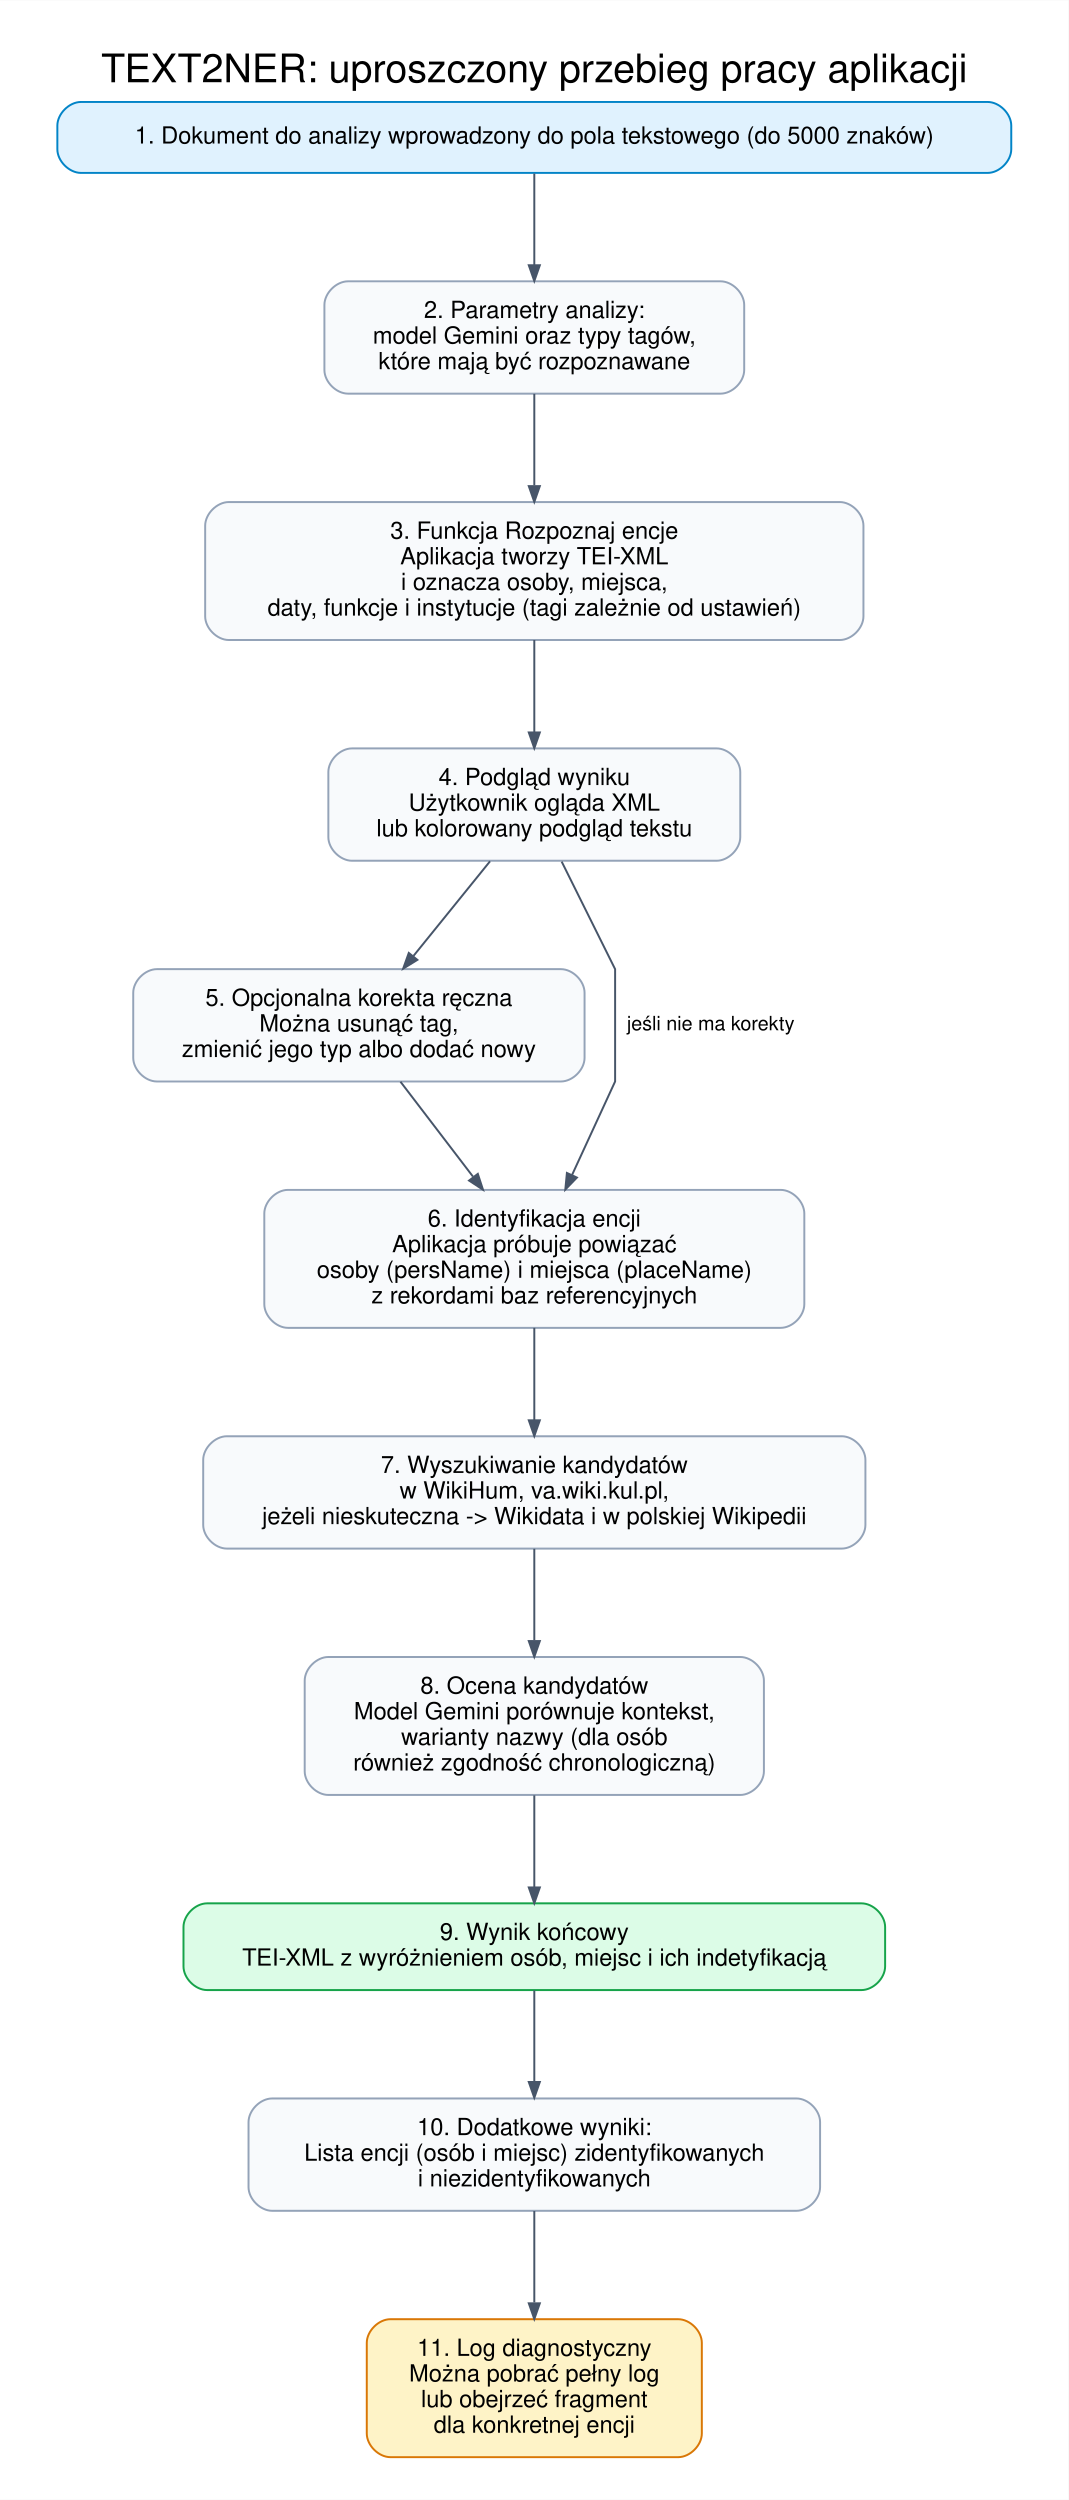
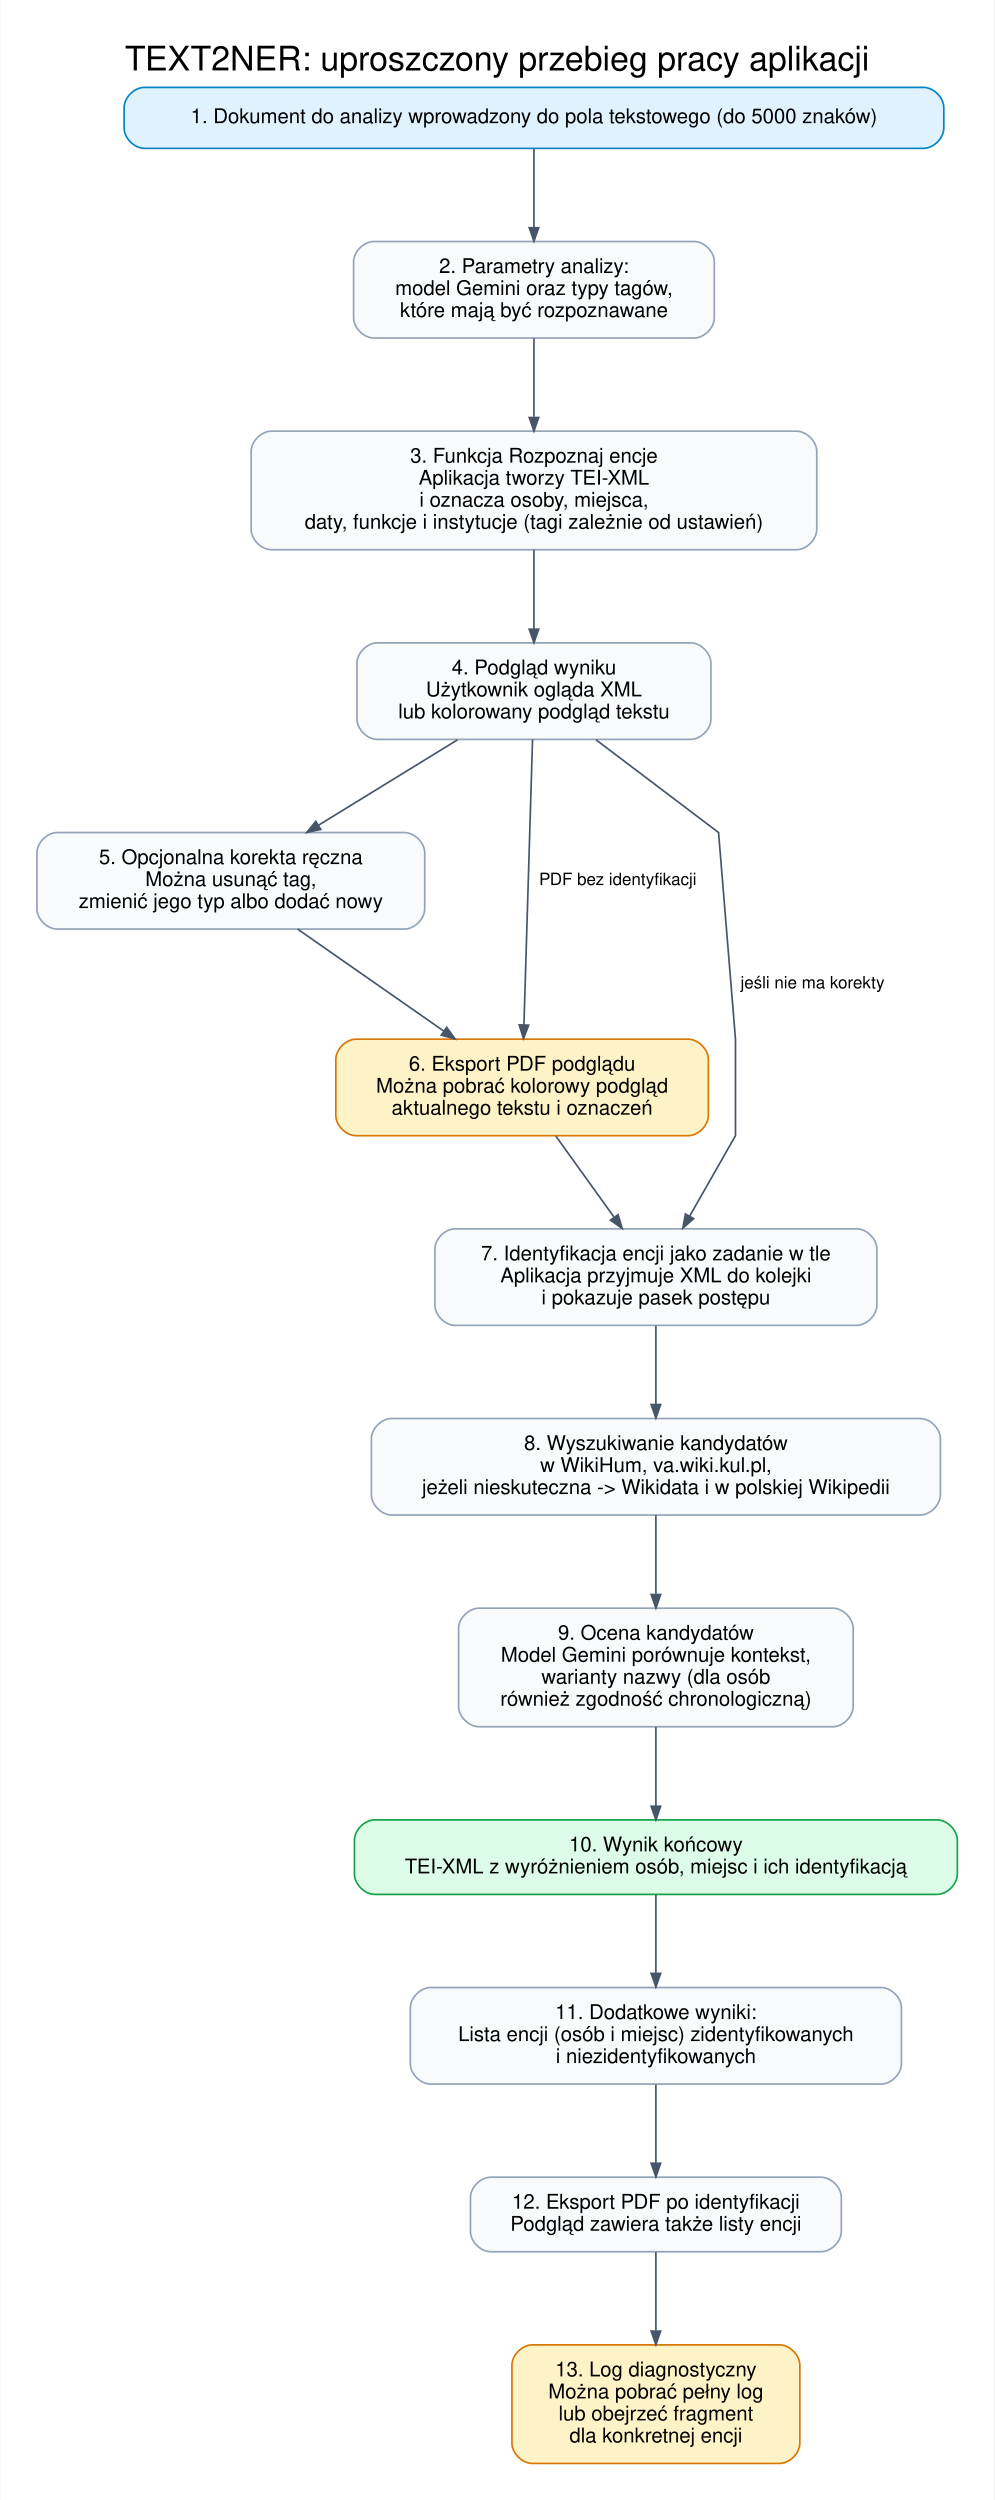
- <svg xmlns="http://www.w3.org/2000/svg" width="542pt" height="1268pt" viewBox="0.00 0.00 542.20 1268.20">
-   <g id="graph0" class="graph" transform="scale(1 1) rotate(0) translate(21.6 1246.6)">
-     <polygon fill="white" stroke="transparent" points="-21.6,21.6 -21.6,-1246.6 520.6,-1246.6 520.6,21.6 -21.6,21.6" />
-     <text text-anchor="middle" x="249.5" y="-1205" font-family="Helvetica,sans-Serif" font-size="20.00">TEXT2NER: uproszczony przebieg pracy aplikacji</text>
+ <svg xmlns="http://www.w3.org/2000/svg" width="587pt" height="1476pt" viewBox="0.00 0.00 586.70 1476.20">
+   <g id="graph0" class="graph" transform="scale(1 1) rotate(0) translate(21.6 1454.6)">
+     <polygon fill="white" stroke="transparent" points="-21.6,21.6 -21.6,-1454.6 565.1,-1454.6 565.1,21.6 -21.6,21.6" />
+     <text text-anchor="middle" x="271.75" y="-1413" font-family="Helvetica,sans-Serif" font-size="20.00">TEXT2NER: uproszczony przebieg pracy aplikacji</text>
    <g id="node1" class="node">
-       <path fill="#e0f2fe" stroke="#0284c7" d="M479.5,-1195C479.5,-1195 19.5,-1195 19.5,-1195 13.5,-1195 7.5,-1189 7.5,-1183 7.5,-1183 7.5,-1171 7.5,-1171 7.5,-1165 13.5,-1159 19.5,-1159 19.5,-1159 479.5,-1159 479.5,-1159 485.5,-1159 491.5,-1165 491.5,-1171 491.5,-1171 491.5,-1183 491.5,-1183 491.5,-1189 485.5,-1195 479.5,-1195" />
-       <text text-anchor="middle" x="249.5" y="-1173.9" font-family="Helvetica,sans-Serif" font-size="12.00">1. Dokument do analizy wprowadzony do pola tekstowego (do 5000 znaków)</text>
+       <path fill="#e0f2fe" stroke="#0284c7" d="M523.5,-1403C523.5,-1403 63.5,-1403 63.5,-1403 57.5,-1403 51.5,-1397 51.5,-1391 51.5,-1391 51.5,-1379 51.5,-1379 51.5,-1373 57.5,-1367 63.5,-1367 63.5,-1367 523.5,-1367 523.5,-1367 529.5,-1367 535.5,-1373 535.5,-1379 535.5,-1379 535.5,-1391 535.5,-1391 535.5,-1397 529.5,-1403 523.5,-1403" />
+       <text text-anchor="middle" x="293.5" y="-1381.9" font-family="Helvetica,sans-Serif" font-size="12.00">1. Dokument do analizy wprowadzony do pola tekstowego (do 5000 znaków)</text>
    </g>
    <g id="node2" class="node">
-       <path fill="#f8fafc" stroke="#94a3b8" d="M344,-1104C344,-1104 155,-1104 155,-1104 149,-1104 143,-1098 143,-1092 143,-1092 143,-1059 143,-1059 143,-1053 149,-1047 155,-1047 155,-1047 344,-1047 344,-1047 350,-1047 356,-1053 356,-1059 356,-1059 356,-1092 356,-1092 356,-1098 350,-1104 344,-1104" />
-       <text text-anchor="middle" x="249.5" y="-1085.4" font-family="Helvetica,sans-Serif" font-size="12.00">2. Parametry analizy:</text>
-       <text text-anchor="middle" x="249.5" y="-1072.4" font-family="Helvetica,sans-Serif" font-size="12.00">model Gemini oraz typy tagów,</text>
-       <text text-anchor="middle" x="249.5" y="-1059.4" font-family="Helvetica,sans-Serif" font-size="12.00">które mają być rozpoznawane</text>
+       <path fill="#f8fafc" stroke="#94a3b8" d="M388,-1312C388,-1312 199,-1312 199,-1312 193,-1312 187,-1306 187,-1300 187,-1300 187,-1267 187,-1267 187,-1261 193,-1255 199,-1255 199,-1255 388,-1255 388,-1255 394,-1255 400,-1261 400,-1267 400,-1267 400,-1300 400,-1300 400,-1306 394,-1312 388,-1312" />
+       <text text-anchor="middle" x="293.5" y="-1293.4" font-family="Helvetica,sans-Serif" font-size="12.00">2. Parametry analizy:</text>
+       <text text-anchor="middle" x="293.5" y="-1280.4" font-family="Helvetica,sans-Serif" font-size="12.00">model Gemini oraz typy tagów,</text>
+       <text text-anchor="middle" x="293.5" y="-1267.4" font-family="Helvetica,sans-Serif" font-size="12.00">które mają być rozpoznawane</text>
    </g>
    <g id="edge1" class="edge">
-       <path fill="none" stroke="#475569" d="M249.5,-1158.67C249.5,-1145.87 249.5,-1127.99 249.5,-1112.18" />
-       <polygon fill="#475569" stroke="#475569" points="252.3,-1112.14 249.5,-1104.14 246.7,-1112.14 252.3,-1112.14" />
+       <path fill="none" stroke="#475569" d="M293.5,-1366.67C293.5,-1353.87 293.5,-1335.99 293.5,-1320.18" />
+       <polygon fill="#475569" stroke="#475569" points="296.3,-1320.14 293.5,-1312.14 290.7,-1320.14 296.3,-1320.14" />
    </g>
    <g id="node3" class="node">
-       <path fill="#f8fafc" stroke="#94a3b8" d="M404.5,-992C404.5,-992 94.5,-992 94.5,-992 88.5,-992 82.5,-986 82.5,-980 82.5,-980 82.5,-934 82.5,-934 82.5,-928 88.5,-922 94.5,-922 94.5,-922 404.5,-922 404.5,-922 410.5,-922 416.5,-928 416.5,-934 416.5,-934 416.5,-980 416.5,-980 416.5,-986 410.5,-992 404.5,-992" />
-       <text text-anchor="middle" x="249.5" y="-973.4" font-family="Helvetica,sans-Serif" font-size="12.00">3. Funkcja Rozpoznaj encje</text>
-       <text text-anchor="middle" x="249.5" y="-960.4" font-family="Helvetica,sans-Serif" font-size="12.00">Aplikacja tworzy TEI-XML</text>
-       <text text-anchor="middle" x="249.5" y="-947.4" font-family="Helvetica,sans-Serif" font-size="12.00">i oznacza osoby, miejsca,</text>
-       <text text-anchor="middle" x="249.5" y="-934.4" font-family="Helvetica,sans-Serif" font-size="12.00">daty, funkcje i instytucje (tagi zależnie od ustawień)</text>
+       <path fill="#f8fafc" stroke="#94a3b8" d="M448.5,-1200C448.5,-1200 138.5,-1200 138.5,-1200 132.5,-1200 126.5,-1194 126.5,-1188 126.5,-1188 126.5,-1142 126.5,-1142 126.5,-1136 132.5,-1130 138.5,-1130 138.5,-1130 448.5,-1130 448.5,-1130 454.5,-1130 460.5,-1136 460.5,-1142 460.5,-1142 460.5,-1188 460.5,-1188 460.5,-1194 454.5,-1200 448.5,-1200" />
+       <text text-anchor="middle" x="293.5" y="-1181.4" font-family="Helvetica,sans-Serif" font-size="12.00">3. Funkcja Rozpoznaj encje</text>
+       <text text-anchor="middle" x="293.5" y="-1168.4" font-family="Helvetica,sans-Serif" font-size="12.00">Aplikacja tworzy TEI-XML</text>
+       <text text-anchor="middle" x="293.5" y="-1155.4" font-family="Helvetica,sans-Serif" font-size="12.00">i oznacza osoby, miejsca,</text>
+       <text text-anchor="middle" x="293.5" y="-1142.4" font-family="Helvetica,sans-Serif" font-size="12.00">daty, funkcje i instytucje (tagi zależnie od ustawień)</text>
    </g>
    <g id="edge2" class="edge">
-       <path fill="none" stroke="#475569" d="M249.5,-1046.89C249.5,-1033.04 249.5,-1015.95 249.5,-1000.48" />
-       <polygon fill="#475569" stroke="#475569" points="252.3,-1000.07 249.5,-992.07 246.7,-1000.07 252.3,-1000.07" />
+       <path fill="none" stroke="#475569" d="M293.5,-1254.89C293.5,-1241.04 293.5,-1223.95 293.5,-1208.48" />
+       <polygon fill="#475569" stroke="#475569" points="296.3,-1208.07 293.5,-1200.07 290.7,-1208.07 296.3,-1208.07" />
    </g>
    <g id="node4" class="node">
-       <path fill="#f8fafc" stroke="#94a3b8" d="M342,-867C342,-867 157,-867 157,-867 151,-867 145,-861 145,-855 145,-855 145,-822 145,-822 145,-816 151,-810 157,-810 157,-810 342,-810 342,-810 348,-810 354,-816 354,-822 354,-822 354,-855 354,-855 354,-861 348,-867 342,-867" />
-       <text text-anchor="middle" x="249.5" y="-848.4" font-family="Helvetica,sans-Serif" font-size="12.00">4. Podgląd wyniku</text>
-       <text text-anchor="middle" x="249.5" y="-835.4" font-family="Helvetica,sans-Serif" font-size="12.00">Użytkownik ogląda XML</text>
-       <text text-anchor="middle" x="249.5" y="-822.4" font-family="Helvetica,sans-Serif" font-size="12.00">lub kolorowany podgląd tekstu</text>
+       <path fill="#f8fafc" stroke="#94a3b8" d="M386,-1075C386,-1075 201,-1075 201,-1075 195,-1075 189,-1069 189,-1063 189,-1063 189,-1030 189,-1030 189,-1024 195,-1018 201,-1018 201,-1018 386,-1018 386,-1018 392,-1018 398,-1024 398,-1030 398,-1030 398,-1063 398,-1063 398,-1069 392,-1075 386,-1075" />
+       <text text-anchor="middle" x="293.5" y="-1056.4" font-family="Helvetica,sans-Serif" font-size="12.00">4. Podgląd wyniku</text>
+       <text text-anchor="middle" x="293.5" y="-1043.4" font-family="Helvetica,sans-Serif" font-size="12.00">Użytkownik ogląda XML</text>
+       <text text-anchor="middle" x="293.5" y="-1030.4" font-family="Helvetica,sans-Serif" font-size="12.00">lub kolorowany podgląd tekstu</text>
    </g>
    <g id="edge3" class="edge">
-       <path fill="none" stroke="#475569" d="M249.5,-921.99C249.5,-907.26 249.5,-890 249.5,-875.1" />
-       <polygon fill="#475569" stroke="#475569" points="252.3,-875.09 249.5,-867.09 246.7,-875.09 252.3,-875.09" />
+       <path fill="none" stroke="#475569" d="M293.5,-1129.99C293.5,-1115.26 293.5,-1098 293.5,-1083.1" />
+       <polygon fill="#475569" stroke="#475569" points="296.3,-1083.09 293.5,-1075.09 290.7,-1083.09 296.3,-1083.09" />
    </g>
    <g id="node5" class="node">
-       <path fill="#f8fafc" stroke="#94a3b8" d="M263,-755C263,-755 58,-755 58,-755 52,-755 46,-749 46,-743 46,-743 46,-710 46,-710 46,-704 52,-698 58,-698 58,-698 263,-698 263,-698 269,-698 275,-704 275,-710 275,-710 275,-743 275,-743 275,-749 269,-755 263,-755" />
-       <text text-anchor="middle" x="160.5" y="-736.4" font-family="Helvetica,sans-Serif" font-size="12.00">5. Opcjonalna korekta ręczna</text>
-       <text text-anchor="middle" x="160.5" y="-723.4" font-family="Helvetica,sans-Serif" font-size="12.00">Można usunąć tag,</text>
-       <text text-anchor="middle" x="160.5" y="-710.4" font-family="Helvetica,sans-Serif" font-size="12.00">zmienić jego typ albo dodać nowy</text>
+       <path fill="#f8fafc" stroke="#94a3b8" d="M217,-963C217,-963 12,-963 12,-963 6,-963 0,-957 0,-951 0,-951 0,-918 0,-918 0,-912 6,-906 12,-906 12,-906 217,-906 217,-906 223,-906 229,-912 229,-918 229,-918 229,-951 229,-951 229,-957 223,-963 217,-963" />
+       <text text-anchor="middle" x="114.5" y="-944.4" font-family="Helvetica,sans-Serif" font-size="12.00">5. Opcjonalna korekta ręczna</text>
+       <text text-anchor="middle" x="114.5" y="-931.4" font-family="Helvetica,sans-Serif" font-size="12.00">Można usunąć tag,</text>
+       <text text-anchor="middle" x="114.5" y="-918.4" font-family="Helvetica,sans-Serif" font-size="12.00">zmienić jego typ albo dodać nowy</text>
    </g>
    <g id="edge4" class="edge">
-       <path fill="none" stroke="#475569" d="M227.04,-809.74C215.24,-795.15 200.66,-777.14 188.17,-761.69" />
-       <polygon fill="#475569" stroke="#475569" points="190.16,-759.71 182.95,-755.25 185.81,-763.23 190.16,-759.71" />
+       <path fill="none" stroke="#475569" d="M248.33,-1017.74C223.33,-1002.38 192.15,-983.22 166.17,-967.26" />
+       <polygon fill="#475569" stroke="#475569" points="167.63,-964.86 159.34,-963.06 164.69,-969.63 167.63,-964.86" />
    </g>
    <g id="node6" class="node">
-       <path fill="#f8fafc" stroke="#94a3b8" d="M374.5,-643C374.5,-643 124.5,-643 124.5,-643 118.5,-643 112.5,-637 112.5,-631 112.5,-631 112.5,-585 112.5,-585 112.5,-579 118.5,-573 124.5,-573 124.5,-573 374.5,-573 374.5,-573 380.5,-573 386.5,-579 386.5,-585 386.5,-585 386.5,-631 386.5,-631 386.5,-637 380.5,-643 374.5,-643" />
-       <text text-anchor="middle" x="249.5" y="-624.4" font-family="Helvetica,sans-Serif" font-size="12.00">6. Identyfikacja encji</text>
-       <text text-anchor="middle" x="249.5" y="-611.4" font-family="Helvetica,sans-Serif" font-size="12.00">Aplikacja próbuje powiązać</text>
-       <text text-anchor="middle" x="249.5" y="-598.4" font-family="Helvetica,sans-Serif" font-size="12.00">osoby (persName) i miejsca (placeName)</text>
-       <text text-anchor="middle" x="249.5" y="-585.4" font-family="Helvetica,sans-Serif" font-size="12.00">z rekordami baz referencyjnych</text>
+       <path fill="#fef3c7" stroke="#d97706" d="M384.5,-841C384.5,-841 188.5,-841 188.5,-841 182.5,-841 176.5,-835 176.5,-829 176.5,-829 176.5,-796 176.5,-796 176.5,-790 182.5,-784 188.5,-784 188.5,-784 384.5,-784 384.5,-784 390.5,-784 396.5,-790 396.5,-796 396.5,-796 396.5,-829 396.5,-829 396.5,-835 390.5,-841 384.5,-841" />
+       <text text-anchor="middle" x="286.5" y="-822.4" font-family="Helvetica,sans-Serif" font-size="12.00">6. Eksport PDF podglądu</text>
+       <text text-anchor="middle" x="286.5" y="-809.4" font-family="Helvetica,sans-Serif" font-size="12.00">Można pobrać kolorowy podgląd</text>
+       <text text-anchor="middle" x="286.5" y="-796.4" font-family="Helvetica,sans-Serif" font-size="12.00">aktualnego tekstu i oznaczeń</text>
+     </g>
+     <g id="edge14" class="edge">
+       <path fill="none" stroke="#475569" d="M292.67,-1017.98C291.4,-975.97 288.98,-895.85 287.58,-849.35" />
+       <polygon fill="#475569" stroke="#475569" points="290.38,-849.26 287.34,-841.35 284.78,-849.43 290.38,-849.26" />
+       <text text-anchor="middle" x="343" y="-932" font-family="Helvetica,sans-Serif" font-size="10.00">PDF bez identyfikacji</text>
+     </g>
+     <g id="node7" class="node">
+       <path fill="#f8fafc" stroke="#94a3b8" d="M484,-729C484,-729 247,-729 247,-729 241,-729 235,-723 235,-717 235,-717 235,-684 235,-684 235,-678 241,-672 247,-672 247,-672 484,-672 484,-672 490,-672 496,-678 496,-684 496,-684 496,-717 496,-717 496,-723 490,-729 484,-729" />
+       <text text-anchor="middle" x="365.5" y="-710.4" font-family="Helvetica,sans-Serif" font-size="12.00">7. Identyfikacja encji jako zadanie w tle</text>
+       <text text-anchor="middle" x="365.5" y="-697.4" font-family="Helvetica,sans-Serif" font-size="12.00">Aplikacja przyjmuje XML do kolejki</text>
+       <text text-anchor="middle" x="365.5" y="-684.4" font-family="Helvetica,sans-Serif" font-size="12.00">i pokazuje pasek postępu</text>
+     </g>
+     <g id="edge13" class="edge">
+       <path fill="none" stroke="#475569" d="M330.1,-1017.8C361.76,-993.83 402.5,-963 402.5,-963 402.5,-963 412.5,-841 412.5,-841 412.5,-841 412.5,-784 412.5,-784 412.5,-784 398.29,-759.06 385.5,-736.6" />
+       <polygon fill="#475569" stroke="#475569" points="387.81,-735 381.41,-729.43 382.94,-737.77 387.81,-735" />
+       <text text-anchor="middle" x="458" y="-871" font-family="Helvetica,sans-Serif" font-size="10.00">jeśli nie ma korekty</text>
+     </g>
+     <g id="edge5" class="edge">
+       <path fill="none" stroke="#475569" d="M153.96,-905.97C179.65,-888.04 213.28,-864.59 240.23,-845.78" />
+       <polygon fill="#475569" stroke="#475569" points="241.97,-847.98 246.93,-841.11 238.76,-843.39 241.97,-847.98" />
+     </g>
+     <g id="edge6" class="edge">
+       <path fill="none" stroke="#475569" d="M306.44,-783.74C316.82,-769.28 329.62,-751.46 340.65,-736.11" />
+       <polygon fill="#475569" stroke="#475569" points="343.18,-737.38 345.57,-729.25 338.63,-734.11 343.18,-737.38" />
+     </g>
+     <g id="node8" class="node">
+       <path fill="#f8fafc" stroke="#94a3b8" d="M521.5,-617C521.5,-617 209.5,-617 209.5,-617 203.5,-617 197.5,-611 197.5,-605 197.5,-605 197.5,-572 197.5,-572 197.5,-566 203.5,-560 209.5,-560 209.5,-560 521.5,-560 521.5,-560 527.5,-560 533.5,-566 533.5,-572 533.5,-572 533.5,-605 533.5,-605 533.5,-611 527.5,-617 521.5,-617" />
+       <text text-anchor="middle" x="365.5" y="-598.4" font-family="Helvetica,sans-Serif" font-size="12.00">8. Wyszukiwanie kandydatów</text>
+       <text text-anchor="middle" x="365.5" y="-585.4" font-family="Helvetica,sans-Serif" font-size="12.00">w WikiHum, va.wiki.kul.pl,</text>
+       <text text-anchor="middle" x="365.5" y="-572.4" font-family="Helvetica,sans-Serif" font-size="12.00">jeżeli nieskuteczna -&gt; Wikidata i w polskiej Wikipedii</text>
+     </g>
+     <g id="edge7" class="edge">
+       <path fill="none" stroke="#475569" d="M365.5,-671.74C365.5,-657.67 365.5,-640.42 365.5,-625.36" />
+       <polygon fill="#475569" stroke="#475569" points="368.3,-625.25 365.5,-617.25 362.7,-625.25 368.3,-625.25" />
+     </g>
+     <g id="node9" class="node">
+       <path fill="#f8fafc" stroke="#94a3b8" d="M470,-505C470,-505 261,-505 261,-505 255,-505 249,-499 249,-493 249,-493 249,-447 249,-447 249,-441 255,-435 261,-435 261,-435 470,-435 470,-435 476,-435 482,-441 482,-447 482,-447 482,-493 482,-493 482,-499 476,-505 470,-505" />
+       <text text-anchor="middle" x="365.5" y="-486.4" font-family="Helvetica,sans-Serif" font-size="12.00">9. Ocena kandydatów</text>
+       <text text-anchor="middle" x="365.5" y="-473.4" font-family="Helvetica,sans-Serif" font-size="12.00">Model Gemini porównuje kontekst,</text>
+       <text text-anchor="middle" x="365.5" y="-460.4" font-family="Helvetica,sans-Serif" font-size="12.00">warianty nazwy (dla osób</text>
+       <text text-anchor="middle" x="365.5" y="-447.4" font-family="Helvetica,sans-Serif" font-size="12.00">również zgodność chronologiczną)</text>
+     </g>
+     <g id="edge8" class="edge">
+       <path fill="none" stroke="#475569" d="M365.5,-559.89C365.5,-546.04 365.5,-528.95 365.5,-513.48" />
+       <polygon fill="#475569" stroke="#475569" points="368.3,-513.07 365.5,-505.07 362.7,-513.07 368.3,-513.07" />
+     </g>
+     <g id="node10" class="node">
+       <path fill="#dcfce7" stroke="#16a34a" d="M531.5,-380C531.5,-380 199.5,-380 199.5,-380 193.5,-380 187.5,-374 187.5,-368 187.5,-368 187.5,-348 187.5,-348 187.5,-342 193.5,-336 199.5,-336 199.5,-336 531.5,-336 531.5,-336 537.5,-336 543.5,-342 543.5,-348 543.5,-348 543.5,-368 543.5,-368 543.5,-374 537.5,-380 531.5,-380" />
+       <text text-anchor="middle" x="365.5" y="-361.4" font-family="Helvetica,sans-Serif" font-size="12.00">10. Wynik końcowy</text>
+       <text text-anchor="middle" x="365.5" y="-348.4" font-family="Helvetica,sans-Serif" font-size="12.00">TEI-XML z wyróżnieniem osób, miejsc i ich identyfikacją</text>
+     </g>
+     <g id="edge9" class="edge">
+       <path fill="none" stroke="#475569" d="M365.5,-434.8C365.5,-419.83 365.5,-402.44 365.5,-388.1" />
+       <polygon fill="#475569" stroke="#475569" points="368.3,-388.05 365.5,-380.05 362.7,-388.05 368.3,-388.05" />
+     </g>
+     <g id="node11" class="node">
+       <path fill="#f8fafc" stroke="#94a3b8" d="M498.5,-281C498.5,-281 232.5,-281 232.5,-281 226.5,-281 220.5,-275 220.5,-269 220.5,-269 220.5,-236 220.5,-236 220.5,-230 226.5,-224 232.5,-224 232.5,-224 498.5,-224 498.5,-224 504.5,-224 510.5,-230 510.5,-236 510.5,-236 510.5,-269 510.5,-269 510.5,-275 504.5,-281 498.5,-281" />
+       <text text-anchor="middle" x="365.5" y="-262.4" font-family="Helvetica,sans-Serif" font-size="12.00">11. Dodatkowe wyniki:</text>
+       <text text-anchor="middle" x="365.5" y="-249.4" font-family="Helvetica,sans-Serif" font-size="12.00">Lista encji (osób i miejsc) zidentyfikowanych</text>
+       <text text-anchor="middle" x="365.5" y="-236.4" font-family="Helvetica,sans-Serif" font-size="12.00">i niezidentyfikowanych</text>
+     </g>
+     <g id="edge10" class="edge">
+       <path fill="none" stroke="#475569" d="M365.5,-335.81C365.5,-322.53 365.5,-305.08 365.5,-289.66" />
+       <polygon fill="#475569" stroke="#475569" points="368.3,-289.35 365.5,-281.35 362.7,-289.35 368.3,-289.35" />
+     </g>
+     <g id="node12" class="node">
+       <path fill="#f8fafc" stroke="#94a3b8" d="M463,-169C463,-169 268,-169 268,-169 262,-169 256,-163 256,-157 256,-157 256,-137 256,-137 256,-131 262,-125 268,-125 268,-125 463,-125 463,-125 469,-125 475,-131 475,-137 475,-137 475,-157 475,-157 475,-163 469,-169 463,-169" />
+       <text text-anchor="middle" x="365.5" y="-150.4" font-family="Helvetica,sans-Serif" font-size="12.00">12. Eksport PDF po identyfikacji</text>
+       <text text-anchor="middle" x="365.5" y="-137.4" font-family="Helvetica,sans-Serif" font-size="12.00">Podgląd zawiera także listy encji</text>
    </g>
    <g id="edge11" class="edge">
-       <path fill="none" stroke="#475569" d="M263.38,-809.57C275.28,-785.64 290.5,-755 290.5,-755 290.5,-755 290.5,-698 290.5,-698 290.5,-698 279.34,-673.78 268.67,-650.61" />
-       <polygon fill="#475569" stroke="#475569" points="271.12,-649.25 265.23,-643.16 266.04,-651.59 271.12,-649.25" />
-       <text text-anchor="middle" x="339" y="-724" font-family="Helvetica,sans-Serif" font-size="10.00">jeśli nie ma korekty</text>
+       <path fill="none" stroke="#475569" d="M365.5,-223.76C365.5,-209.45 365.5,-191.98 365.5,-177.43" />
+       <polygon fill="#475569" stroke="#475569" points="368.3,-177.24 365.5,-169.24 362.7,-177.24 368.3,-177.24" />
    </g>
-     <g id="edge5" class="edge">
-       <path fill="none" stroke="#475569" d="M181.59,-697.89C192.57,-683.53 206.2,-665.68 218.36,-649.76" />
-       <polygon fill="#475569" stroke="#475569" points="220.84,-651.13 223.47,-643.07 216.39,-647.73 220.84,-651.13" />
+     <g id="node13" class="node">
+       <path fill="#fef3c7" stroke="#d97706" d="M438.5,-70C438.5,-70 292.5,-70 292.5,-70 286.5,-70 280.5,-64 280.5,-58 280.5,-58 280.5,-12 280.5,-12 280.5,-6 286.5,0 292.5,0 292.5,0 438.5,0 438.5,0 444.5,0 450.5,-6 450.5,-12 450.5,-12 450.5,-58 450.5,-58 450.5,-64 444.5,-70 438.5,-70" />
+       <text text-anchor="middle" x="365.5" y="-51.4" font-family="Helvetica,sans-Serif" font-size="12.00">13. Log diagnostyczny</text>
+       <text text-anchor="middle" x="365.5" y="-38.4" font-family="Helvetica,sans-Serif" font-size="12.00">Można pobrać pełny log</text>
+       <text text-anchor="middle" x="365.5" y="-25.4" font-family="Helvetica,sans-Serif" font-size="12.00">lub obejrzeć fragment</text>
+       <text text-anchor="middle" x="365.5" y="-12.4" font-family="Helvetica,sans-Serif" font-size="12.00">dla konkretnej encji</text>
    </g>
-     <g id="node7" class="node">
-       <path fill="#f8fafc" stroke="#94a3b8" d="M405.5,-518C405.5,-518 93.5,-518 93.5,-518 87.5,-518 81.5,-512 81.5,-506 81.5,-506 81.5,-473 81.5,-473 81.5,-467 87.5,-461 93.5,-461 93.5,-461 405.5,-461 405.5,-461 411.5,-461 417.5,-467 417.5,-473 417.5,-473 417.5,-506 417.5,-506 417.5,-512 411.5,-518 405.5,-518" />
-       <text text-anchor="middle" x="249.5" y="-499.4" font-family="Helvetica,sans-Serif" font-size="12.00">7. Wyszukiwanie kandydatów</text>
-       <text text-anchor="middle" x="249.5" y="-486.4" font-family="Helvetica,sans-Serif" font-size="12.00">w WikiHum, va.wiki.kul.pl,</text>
-       <text text-anchor="middle" x="249.5" y="-473.4" font-family="Helvetica,sans-Serif" font-size="12.00">jeżeli nieskuteczna -&gt; Wikidata i w polskiej Wikipedii</text>
-     </g>
-     <g id="edge6" class="edge">
-       <path fill="none" stroke="#475569" d="M249.5,-572.99C249.5,-558.26 249.5,-541 249.5,-526.1" />
-       <polygon fill="#475569" stroke="#475569" points="252.3,-526.09 249.5,-518.09 246.7,-526.09 252.3,-526.09" />
-     </g>
-     <g id="node8" class="node">
-       <path fill="#f8fafc" stroke="#94a3b8" d="M354,-406C354,-406 145,-406 145,-406 139,-406 133,-400 133,-394 133,-394 133,-348 133,-348 133,-342 139,-336 145,-336 145,-336 354,-336 354,-336 360,-336 366,-342 366,-348 366,-348 366,-394 366,-394 366,-400 360,-406 354,-406" />
-       <text text-anchor="middle" x="249.5" y="-387.4" font-family="Helvetica,sans-Serif" font-size="12.00">8. Ocena kandydatów</text>
-       <text text-anchor="middle" x="249.5" y="-374.4" font-family="Helvetica,sans-Serif" font-size="12.00">Model Gemini porównuje kontekst,</text>
-       <text text-anchor="middle" x="249.5" y="-361.4" font-family="Helvetica,sans-Serif" font-size="12.00">warianty nazwy (dla osób</text>
-       <text text-anchor="middle" x="249.5" y="-348.4" font-family="Helvetica,sans-Serif" font-size="12.00">również zgodność chronologiczną)</text>
-     </g>
-     <g id="edge7" class="edge">
-       <path fill="none" stroke="#475569" d="M249.5,-460.89C249.5,-447.04 249.5,-429.95 249.5,-414.48" />
-       <polygon fill="#475569" stroke="#475569" points="252.3,-414.07 249.5,-406.07 246.7,-414.07 252.3,-414.07" />
-     </g>
-     <g id="node9" class="node">
-       <path fill="#dcfce7" stroke="#16a34a" d="M415.5,-281C415.5,-281 83.5,-281 83.5,-281 77.5,-281 71.5,-275 71.5,-269 71.5,-269 71.5,-249 71.5,-249 71.5,-243 77.5,-237 83.5,-237 83.5,-237 415.5,-237 415.5,-237 421.5,-237 427.5,-243 427.5,-249 427.5,-249 427.5,-269 427.5,-269 427.5,-275 421.5,-281 415.5,-281" />
-       <text text-anchor="middle" x="249.5" y="-262.4" font-family="Helvetica,sans-Serif" font-size="12.00">9. Wynik końcowy</text>
-       <text text-anchor="middle" x="249.5" y="-249.4" font-family="Helvetica,sans-Serif" font-size="12.00">TEI-XML z wyróżnieniem osób, miejsc i ich indetyfikacją</text>
-     </g>
-     <g id="edge8" class="edge">
-       <path fill="none" stroke="#475569" d="M249.5,-335.8C249.5,-320.83 249.5,-303.44 249.5,-289.1" />
-       <polygon fill="#475569" stroke="#475569" points="252.3,-289.05 249.5,-281.05 246.7,-289.05 252.3,-289.05" />
-     </g>
-     <g id="node10" class="node">
-       <path fill="#f8fafc" stroke="#94a3b8" d="M382.5,-182C382.5,-182 116.5,-182 116.5,-182 110.5,-182 104.5,-176 104.5,-170 104.5,-170 104.5,-137 104.5,-137 104.5,-131 110.5,-125 116.5,-125 116.5,-125 382.5,-125 382.5,-125 388.5,-125 394.5,-131 394.5,-137 394.5,-137 394.5,-170 394.5,-170 394.5,-176 388.5,-182 382.5,-182" />
-       <text text-anchor="middle" x="249.5" y="-163.4" font-family="Helvetica,sans-Serif" font-size="12.00">10. Dodatkowe wyniki:</text>
-       <text text-anchor="middle" x="249.5" y="-150.4" font-family="Helvetica,sans-Serif" font-size="12.00">Lista encji (osób i miejsc) zidentyfikowanych</text>
-       <text text-anchor="middle" x="249.5" y="-137.4" font-family="Helvetica,sans-Serif" font-size="12.00">i niezidentyfikowanych</text>
-     </g>
-     <g id="edge9" class="edge">
-       <path fill="none" stroke="#475569" d="M249.5,-236.81C249.5,-223.53 249.5,-206.08 249.5,-190.66" />
-       <polygon fill="#475569" stroke="#475569" points="252.3,-190.35 249.5,-182.35 246.7,-190.35 252.3,-190.35" />
-     </g>
-     <g id="node11" class="node">
-       <path fill="#fef3c7" stroke="#d97706" d="M322.5,-70C322.5,-70 176.5,-70 176.5,-70 170.5,-70 164.5,-64 164.5,-58 164.5,-58 164.5,-12 164.5,-12 164.5,-6 170.5,0 176.5,0 176.5,0 322.5,0 322.5,0 328.5,0 334.5,-6 334.5,-12 334.5,-12 334.5,-58 334.5,-58 334.5,-64 328.5,-70 322.5,-70" />
-       <text text-anchor="middle" x="249.5" y="-51.4" font-family="Helvetica,sans-Serif" font-size="12.00">11. Log diagnostyczny</text>
-       <text text-anchor="middle" x="249.5" y="-38.4" font-family="Helvetica,sans-Serif" font-size="12.00">Można pobrać pełny log</text>
-       <text text-anchor="middle" x="249.5" y="-25.4" font-family="Helvetica,sans-Serif" font-size="12.00">lub obejrzeć fragment</text>
-       <text text-anchor="middle" x="249.5" y="-12.4" font-family="Helvetica,sans-Serif" font-size="12.00">dla konkretnej encji</text>
-     </g>
-     <g id="edge10" class="edge">
-       <path fill="none" stroke="#475569" d="M249.5,-124.89C249.5,-111.04 249.5,-93.95 249.5,-78.48" />
-       <polygon fill="#475569" stroke="#475569" points="252.3,-78.07 249.5,-70.07 246.7,-78.07 252.3,-78.07" />
+     <g id="edge12" class="edge">
+       <path fill="none" stroke="#475569" d="M365.5,-124.79C365.5,-111.61 365.5,-94.19 365.5,-78.28" />
+       <polygon fill="#475569" stroke="#475569" points="368.3,-78.13 365.5,-70.13 362.7,-78.13 368.3,-78.13" />
    </g>
  </g>
</svg>
